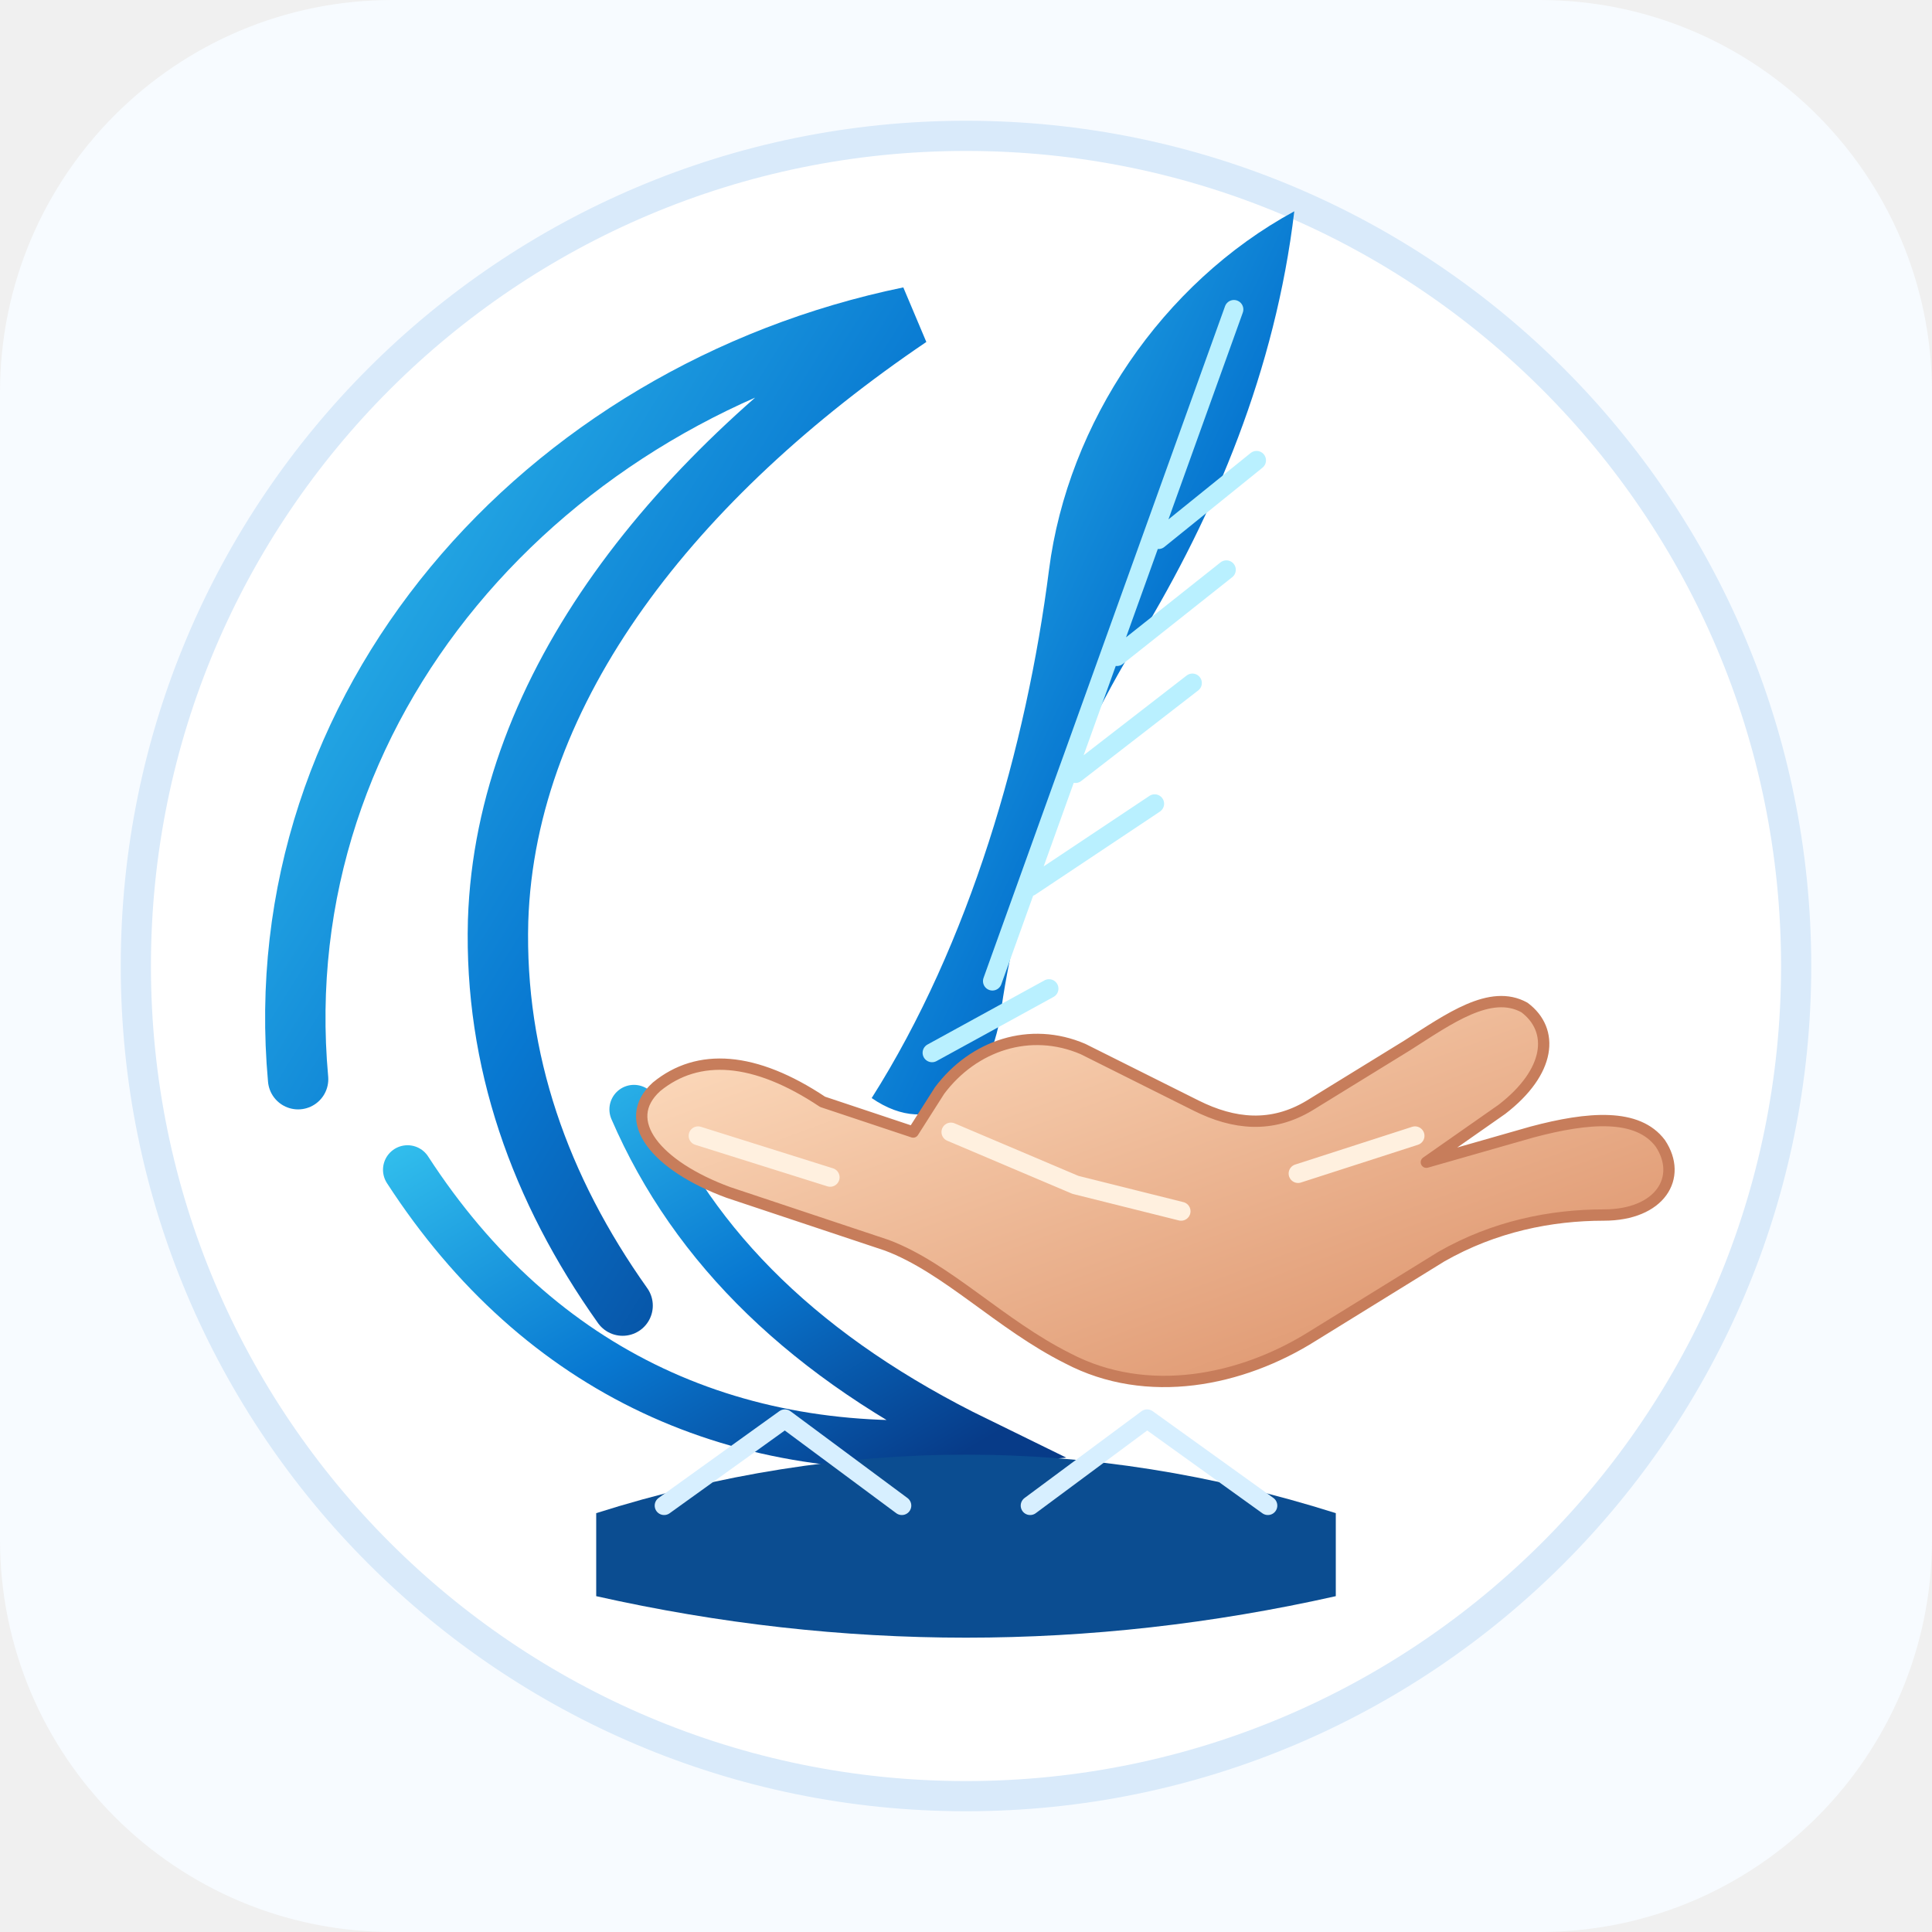
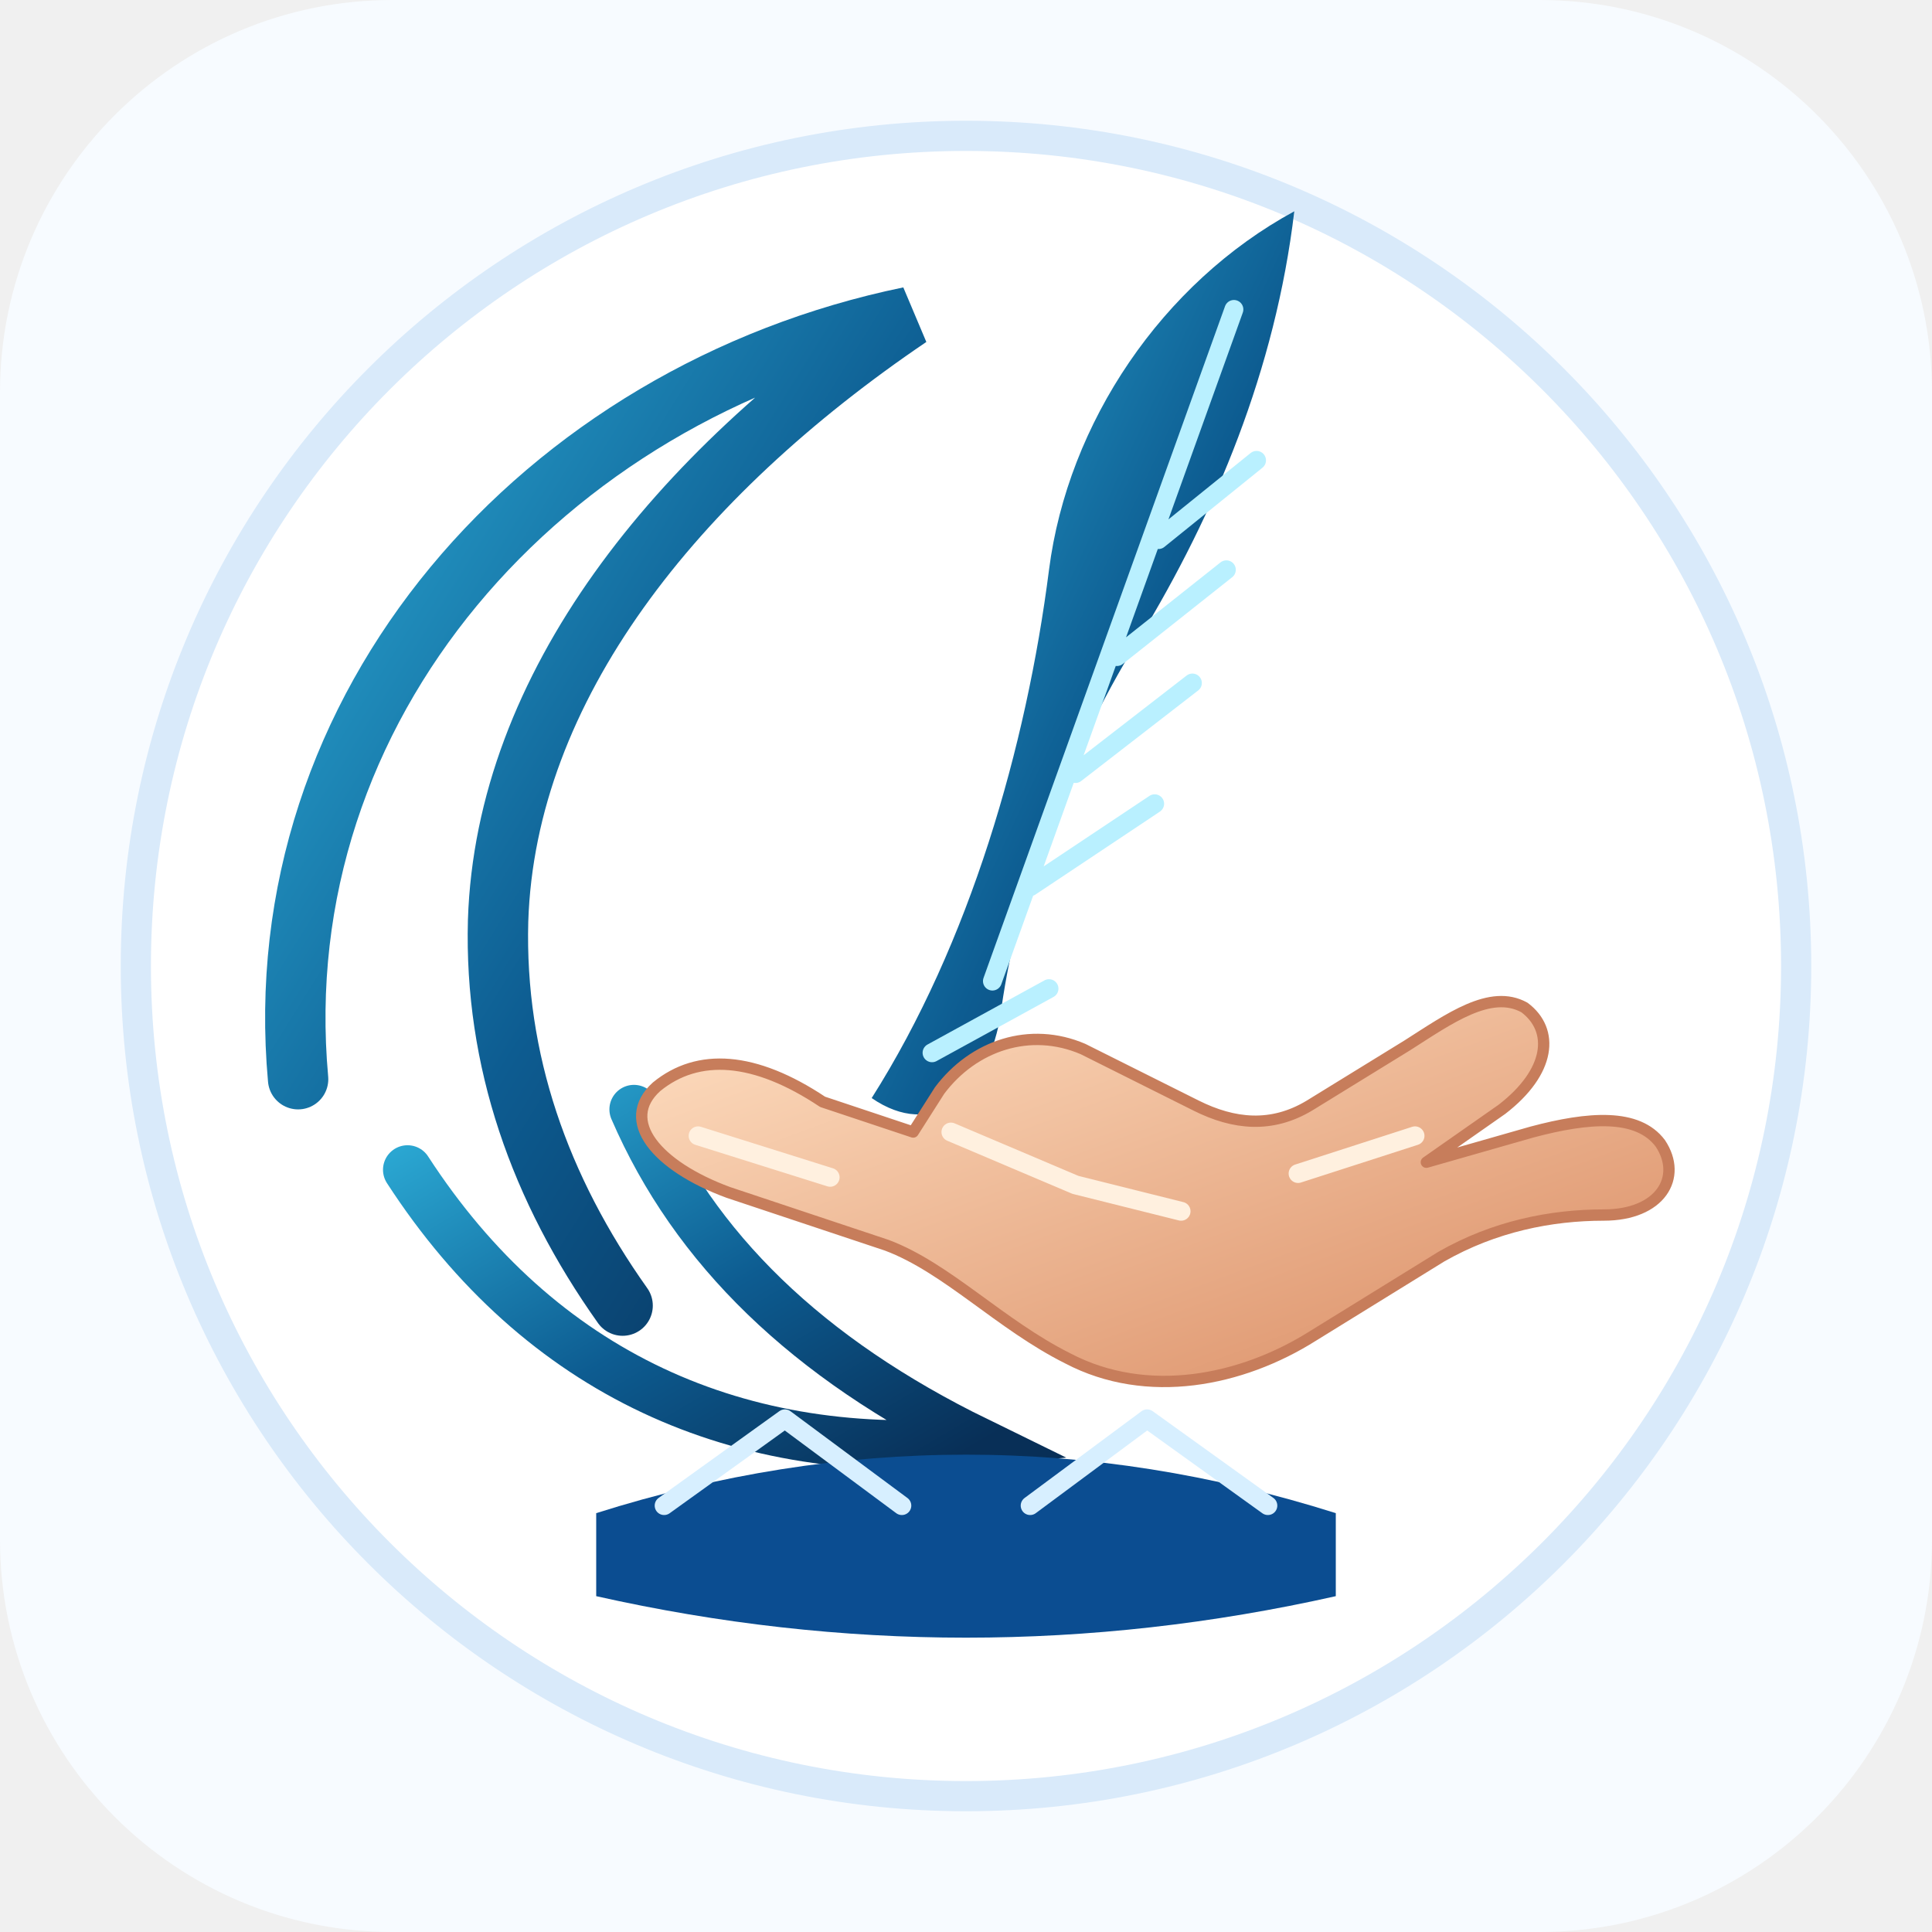
- <svg xmlns="http://www.w3.org/2000/svg" viewBox="0 0 512 512" role="img" aria-label="أيقونة مدرسة دار الإرتقاء الفكري">
+ <svg xmlns="http://www.w3.org/2000/svg" viewBox="0 0 512 512" role="img" aria-label="أيقونة منظومة دار الارتقاء الفكري التعليمية">
  <defs>
    <linearGradient id="b" x1="0" y1="0" x2="1" y2="1">
-       <stop stop-color="#35c4ef" />
-       <stop offset=".55" stop-color="#0878d1" />
-       <stop offset="1" stop-color="#073b88" />
+       <stop stop-color="#2daed8" />
+       <stop offset=".55" stop-color="#0d5c91" />
+       <stop offset="1" stop-color="#082f57" />
    </linearGradient>
    <linearGradient id="s" x1="0" y1="0" x2="1" y2="1">
      <stop stop-color="#ffe0c3" />
      <stop offset="1" stop-color="#d98a61" />
    </linearGradient>
  </defs>
  <rect width="512" height="512" rx="104" fill="#f7fbff" />
  <circle cx="256" cy="256" r="220" fill="#fff" stroke="#d9eafa" stroke-width="8" />
  <path d="M79 286C70 187 144 104 241 84C179 126 134 182 132 244C131 281 143 315 165 346" fill="none" stroke="url(#b)" stroke-width="16" stroke-linecap="round" />
  <path d="M108 310C143 364 196 388 259 382C214 360 184 331 168 294" fill="none" stroke="url(#b)" stroke-width="13" stroke-linecap="round" />
  <path d="M231 291C257 250 272 198 278 151C283 112 308 75 343 56C338 98 322 136 302 169C281 203 269 239 265 270C261 291 247 302 231 291Z" fill="url(#b)" />
  <path d="M263 260L327 82M273 235L306 213M285 205L316 181M296 174L325 151M307 143L333 122M247 279L278 262" fill="none" stroke="#b9f0ff" stroke-width="5" stroke-linecap="round" />
  <path d="M218 292C200 280 185 279 174 288C164 297 174 309 193 316L235 330C251 336 265 351 283 360C304 371 329 366 348 354L382 333C396 325 411 322 425 322C440 322 446 312 440 303C434 295 421 296 406 300L378 308L398 294C411 284 412 273 404 267C395 262 384 270 373 277L347 293C337 299 327 298 317 293L287 278C273 272 258 277 249 289L242 300Z" fill="url(#s)" stroke="#c77d5b" stroke-width="3" stroke-linejoin="round" />
  <path d="M185 301L220 312M252 300L285 314M285 314L313 321M344 311L375 301" fill="none" stroke="#fff0df" stroke-width="5" stroke-linecap="round" />
  <path d="M158 401Q256 370 354 401L354 423Q256 445 158 423Z" fill="#0b4d91" />
  <path d="M176 399L208 376L239 399M273 399L304 376L336 399" fill="none" stroke="#d7efff" stroke-width="5" stroke-linecap="round" stroke-linejoin="round" />
</svg>
